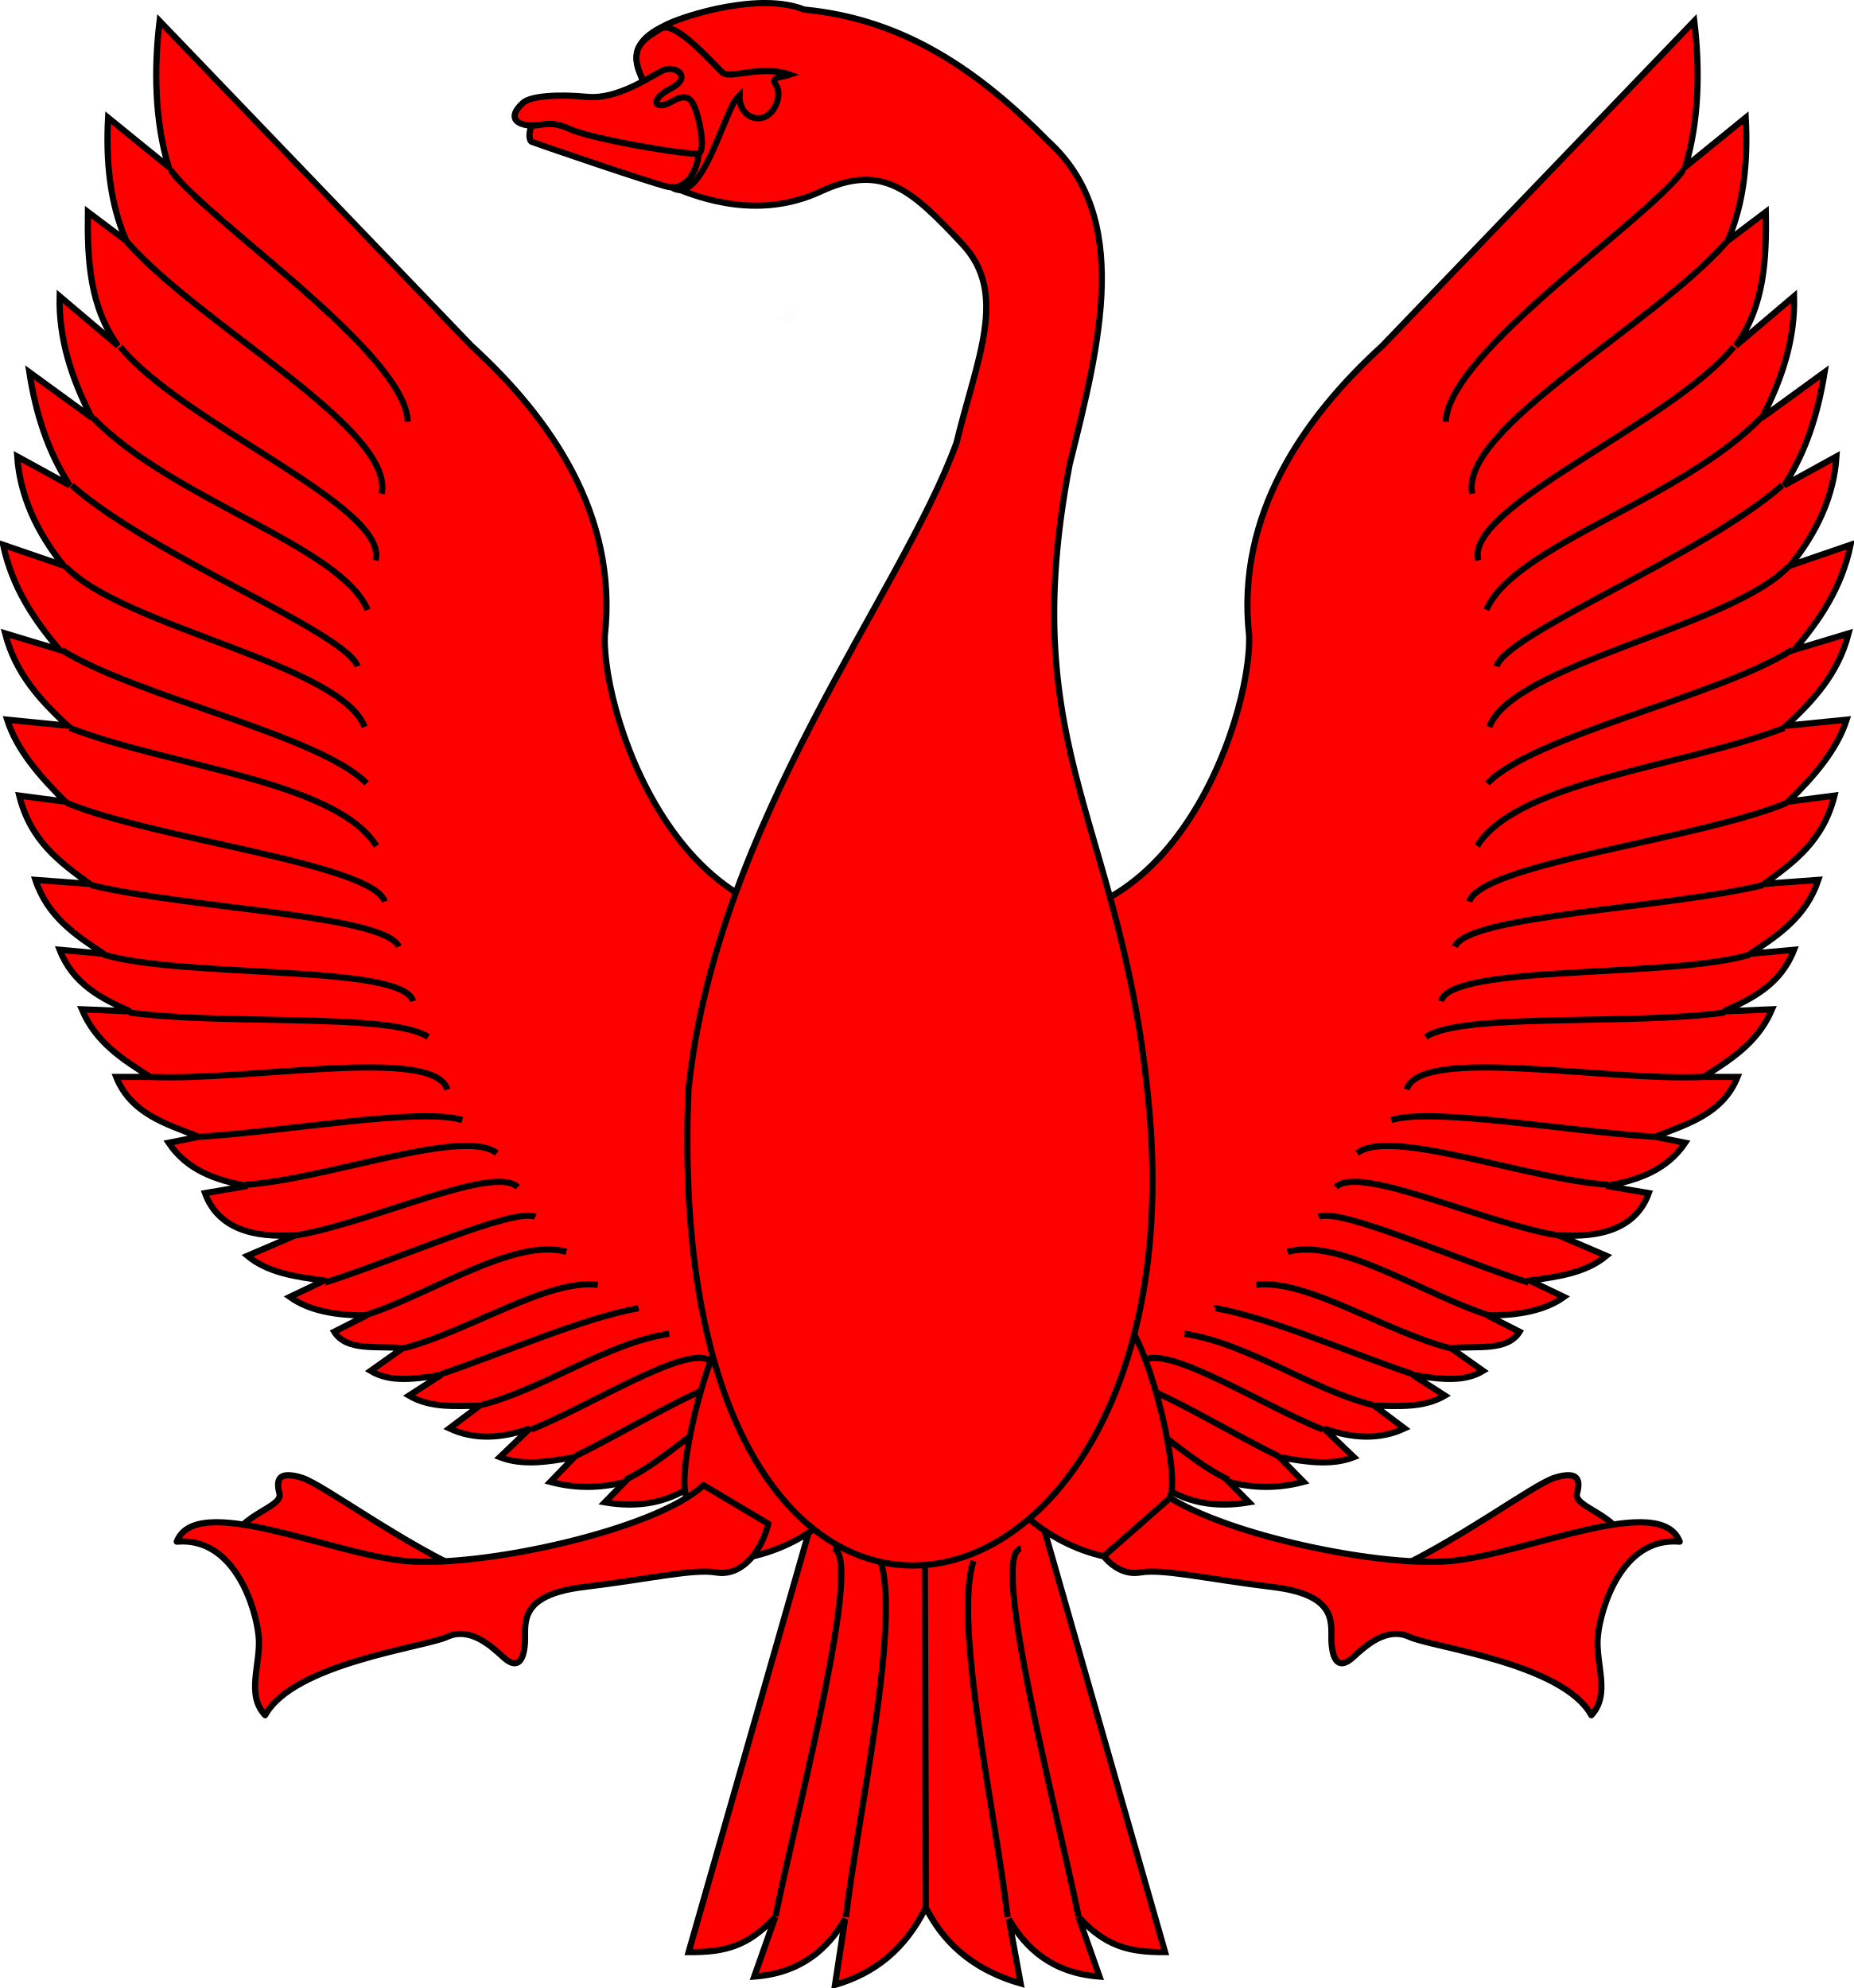
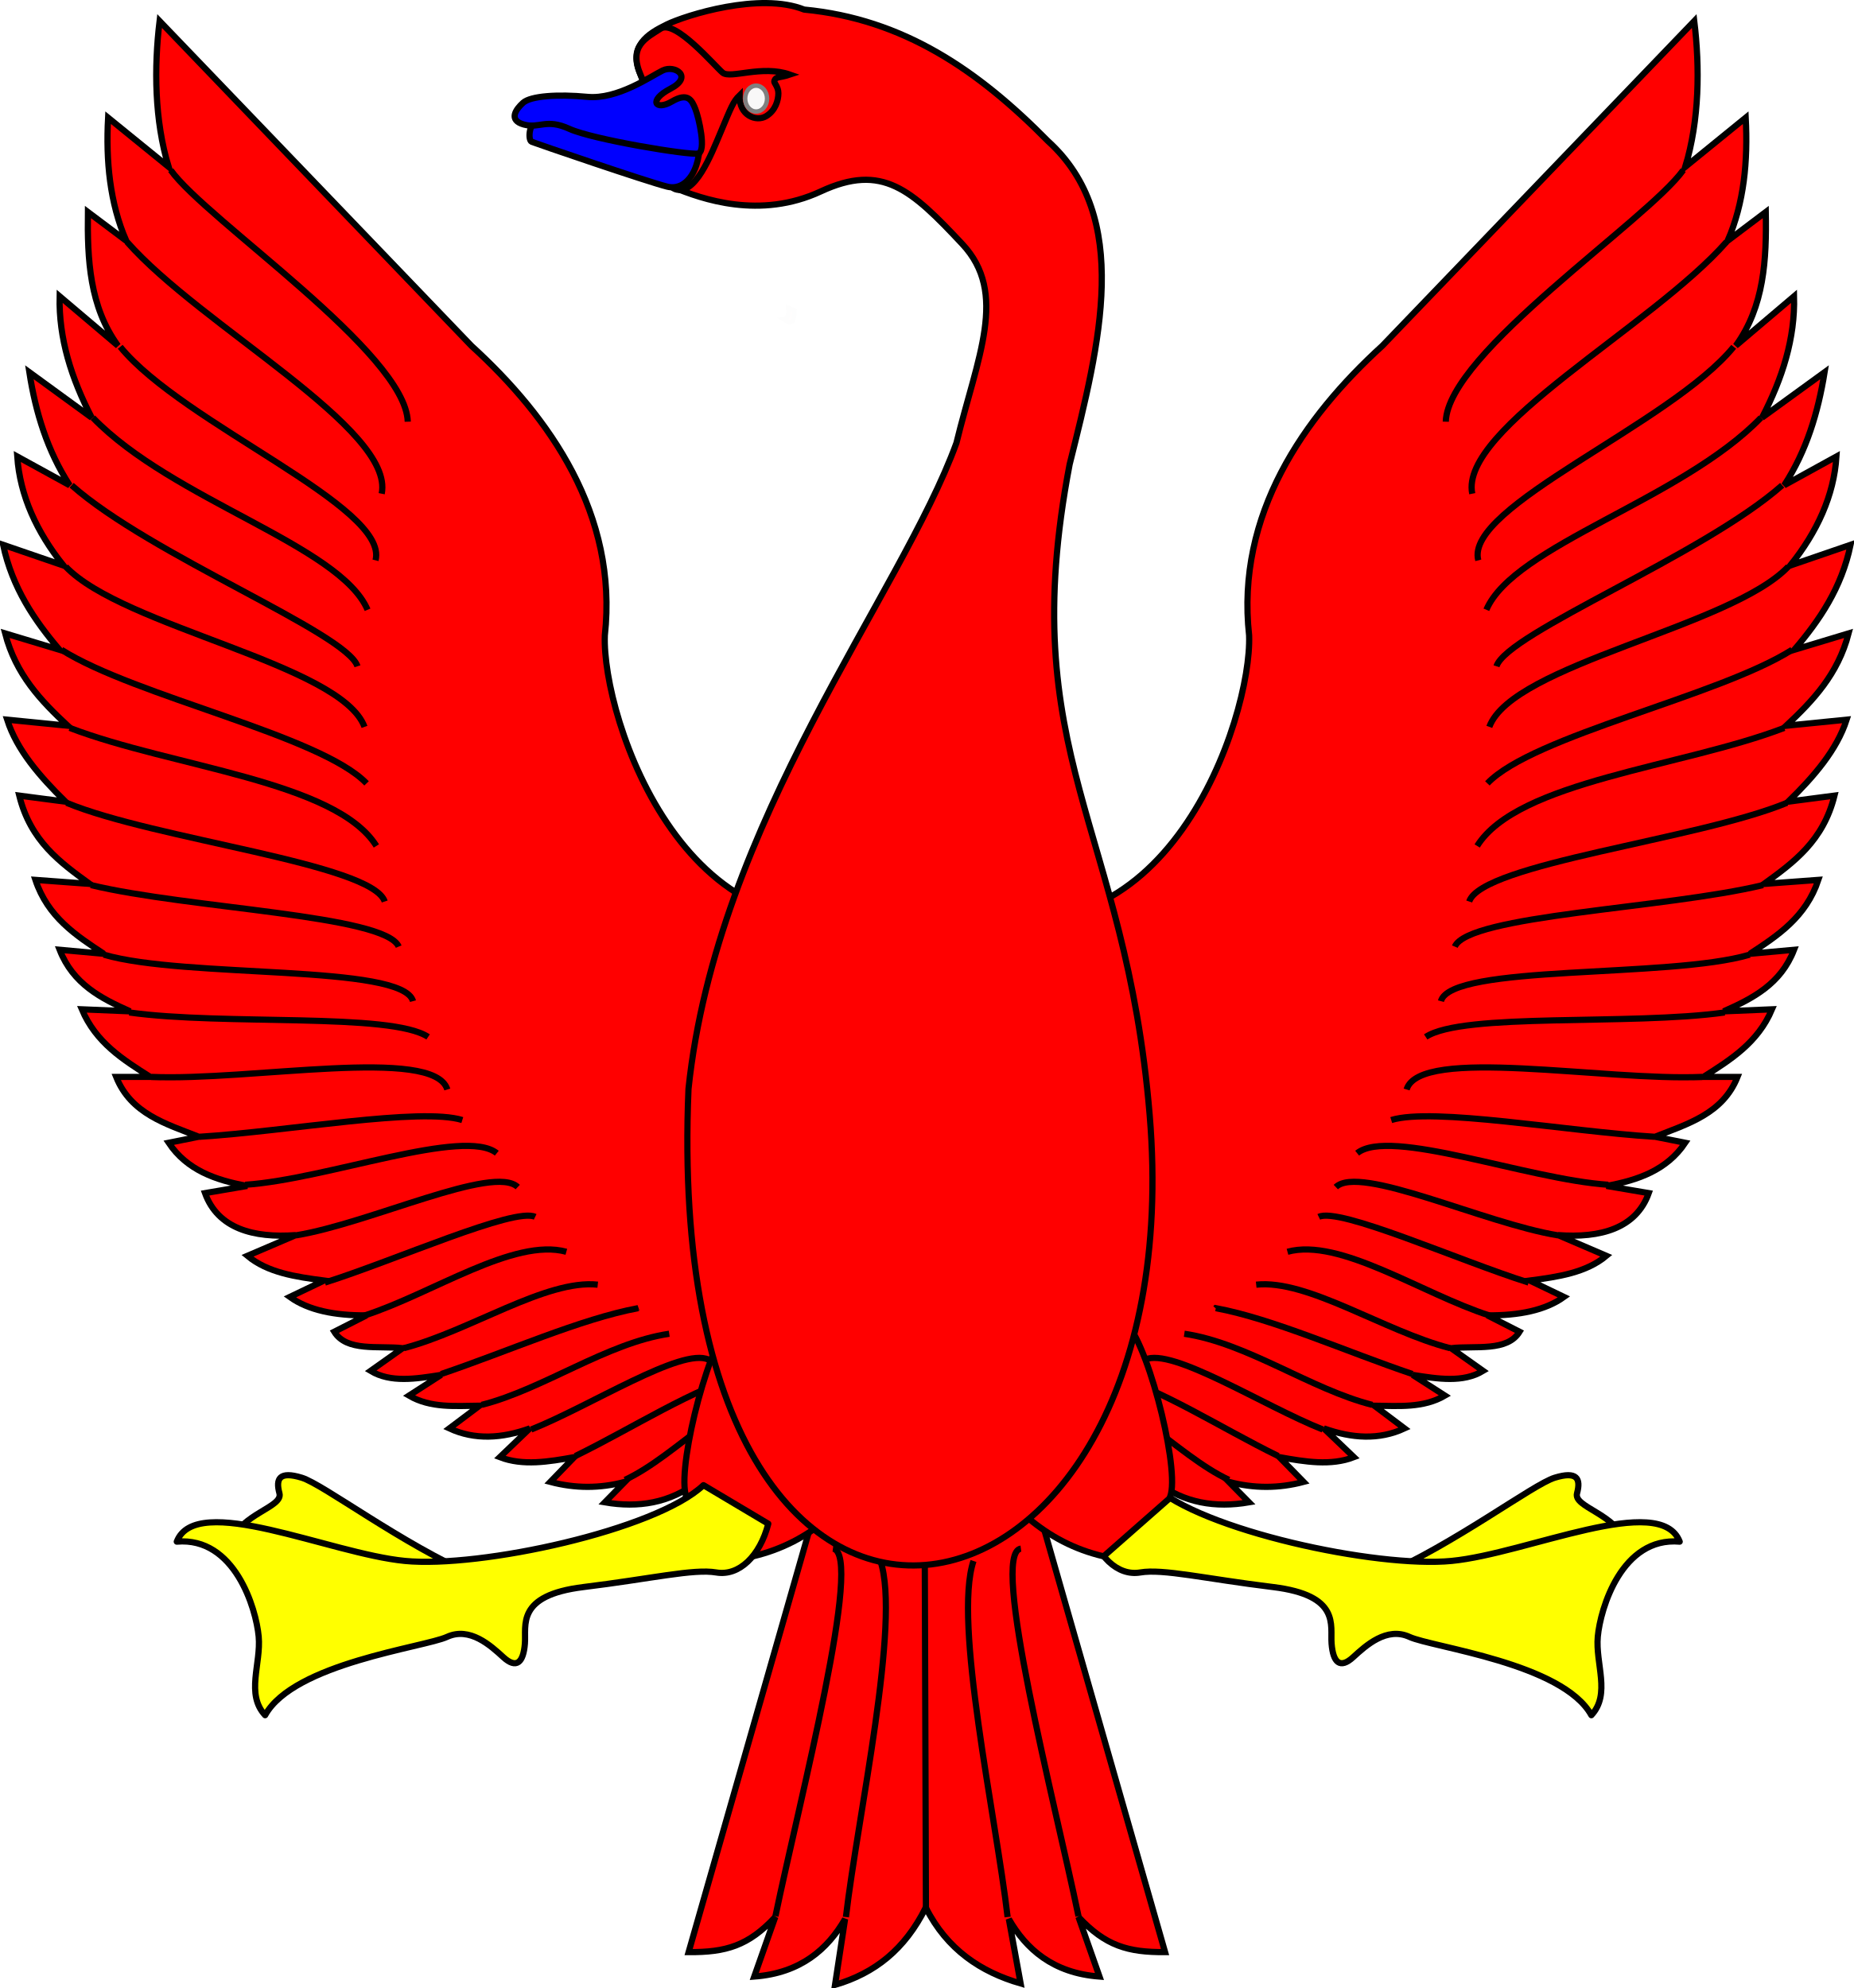
<svg xmlns="http://www.w3.org/2000/svg" version="1.0" height="224.362" width="209.16" id="svg2">
+   <defs id="defs5904" />
  <g style="fill:#ff0000;fill-opacity:1" transform="translate(-265.1048,-17.95675)" id="body">
    <path id="path19141" style="fill:#ff0000;fill-opacity:1;fill-rule:nonzero;stroke:#000000;stroke-width:0.7;stroke-miterlimit:4;stroke-dasharray:none;stroke-opacity:1" d="M 369.549,233.269 C 367.188,237.976 363.832,240.638 359.323,241.969 L 360.458,234.535 C 358.512,237.911 355.467,240.638 350.209,241.028 L 352.58,234.308 C 349.549,237.554 347.025,238.301 342.805,238.268 L 359.377,180.331 C 357.049,187.31 346.844,190.166 340.868,189.128 L 343.808,185.2 C 340.65,187.602 337.125,188.154 333.35,187.505 L 335.611,185.2 C 332.804,185.947 330.008,185.947 327.198,185.2 L 329.901,182.408 C 326.998,182.928 324.116,183.415 321.502,182.408 L 324.893,179.162 C 321.735,180.298 318.68,180.493 315.806,179.162 L 319.216,176.598 C 316.472,176.63 313.697,176.89 311.25,175.462 L 314.878,173.124 C 312.007,173.579 309.186,174.033 306.921,172.67 L 310.54,170.106 C 307.765,169.813 304.236,170.528 302.82,168.255 L 306.457,166.405 C 302.852,166.437 299.886,165.821 297.807,164.327 L 301.672,162.477 C 298.483,162.055 295.326,161.601 293.023,159.686 L 298.483,157.348 C 293.698,157.705 289.681,156.602 288.238,152.609 L 292.996,151.798 C 289.424,151.148 286.201,150.012 284.137,146.928 L 287.542,146.247 C 283.81,144.786 279.879,143.65 278.214,139.495 L 282.056,139.495 C 278.994,137.547 275.926,135.632 274.34,131.866 L 279.791,132.094 C 276.506,130.633 273.344,129.01 271.834,125.147 L 276.825,125.601 C 273.667,123.524 270.496,121.446 269.1,117.259 L 275.23,117.713 C 271.881,115.279 268.549,112.877 267.278,107.748 L 272.487,108.43 C 269.584,105.573 267.018,102.619 265.911,99.178 L 272.742,99.86 C 269.712,97.036 266.894,94.082 265.683,89.44 L 271.817,91.29 C 268.978,87.947 266.502,84.311 265.455,79.442 L 272.263,81.779 C 269.233,77.981 267.357,73.891 267.05,69.476 L 272.965,72.722 C 270.445,68.827 269.123,64.51 268.417,59.965 L 275.453,65.094 C 273.157,60.647 271.721,56.135 271.834,51.396 L 278.42,56.979 C 275.198,52.532 274.954,47.241 275.024,41.884 L 279.345,45.131 C 277.495,40.846 277.039,36.139 277.302,31.237 L 284.129,36.788 C 282.534,31.529 282.477,25.589 283.112,20.33 L 318.291,56.979 C 327.158,65.062 334.855,76.033 333.35,89.667 C 332.995,98.918 342.713,128.523 366.386,120.278 L 372.994,120.278 C 396.661,128.523 406.384,98.918 406.048,89.667 C 404.54,76.033 412.215,65.062 421.085,56.979 L 456.276,20.33 C 456.914,25.589 456.859,31.529 455.26,36.788 L 462.082,31.237 C 462.337,36.139 461.903,40.846 460.045,45.131 L 464.346,41.884 C 464.442,47.241 464.177,52.532 460.956,56.979 L 467.536,51.396 C 467.663,56.135 466.23,60.647 463.918,65.094 L 470.981,59.965 C 470.247,64.51 468.949,68.827 466.424,72.722 L 472.32,69.476 C 472.033,73.891 470.147,77.981 467.108,81.779 L 473.915,79.442 C 472.895,84.311 470.418,87.947 467.563,91.29 L 473.692,89.44 C 472.48,94.082 469.656,97.036 466.652,99.86 L 473.469,99.178 C 472.352,102.619 469.792,105.573 466.88,108.43 L 472.097,107.748 C 470.821,112.877 467.492,115.279 464.146,117.713 L 470.279,117.259 C 468.876,121.446 465.726,123.524 462.551,125.601 L 467.536,125.147 C 466.037,129.01 462.89,130.633 459.589,132.094 L 465.048,131.866 C 463.453,135.632 460.376,137.547 457.311,139.495 L 461.157,139.495 C 459.498,143.65 455.556,144.786 451.843,146.247 L 455.256,146.928 C 453.182,150.012 449.945,151.148 446.375,151.798 L 451.141,152.609 C 449.706,156.602 445.685,157.705 440.907,157.348 L 446.356,159.686 C 444.06,161.601 440.913,162.055 437.717,162.477 L 441.572,164.327 C 439.499,165.821 436.528,166.437 432.932,166.405 L 436.564,168.255 C 435.161,170.528 431.63,169.813 428.831,170.106 L 432.449,172.67 C 430.185,174.033 427.361,173.579 424.502,173.124 L 428.143,175.462 C 425.687,176.89 422.912,176.63 420.174,176.598 L 423.582,179.162 C 420.711,180.493 417.655,180.298 414.478,179.162 L 417.873,182.408 C 415.257,183.415 412.377,182.928 409.465,182.408 L 412.195,185.2 C 409.388,185.947 406.579,185.947 403.77,185.2 L 406.039,187.505 C 402.243,188.154 398.736,187.602 395.567,185.2 L 398.511,189.128 C 392.546,190.166 382.329,187.31 379.998,180.331 L 396.565,238.268 C 392.355,238.301 389.84,237.554 386.796,234.308 L 389.165,241.028 C 383.902,240.638 380.875,237.911 378.936,234.535 L 380.266,241.807 C 375.769,240.508 371.963,237.976 369.58,233.269 L 369.549,233.269 z" />
    <path id="path19139" style="fill:#ff0000;fill-opacity:1;fill-rule:nonzero;stroke:#000000;stroke-width:0.7;stroke-miterlimit:4;stroke-dasharray:none;stroke-opacity:1" d="M 428.239,65.549 C 428.462,57.79 451.007,42.793 455.032,37.156" />
    <path id="path19137" style="fill:#ff0000;fill-opacity:1;fill-rule:nonzero;stroke:#000000;stroke-width:0.7;stroke-miterlimit:4;stroke-dasharray:none;stroke-opacity:1" d="M 459.913,45.26 C 451.587,54.739 429.751,66.36 431.224,73.675" />
    <path id="path19135" style="fill:#ff0000;fill-opacity:1;fill-rule:nonzero;stroke:#000000;stroke-width:0.7;stroke-miterlimit:4;stroke-dasharray:none;stroke-opacity:1" d="M 431.907,81.195 C 430.312,75.125 453.627,65.808 460.728,57.096" />
    <path id="path19133" style="fill:#ff0000;fill-opacity:1;fill-rule:nonzero;stroke:#000000;stroke-width:0.7;stroke-miterlimit:4;stroke-dasharray:none;stroke-opacity:1" d="M 463.804,65.094 C 454.841,74.378 435.926,79.507 432.818,86.775" />
    <path id="path19131" style="fill:#ff0000;fill-opacity:1;fill-rule:nonzero;stroke:#000000;stroke-width:0.7;stroke-miterlimit:4;stroke-dasharray:none;stroke-opacity:1" d="M 466.196,72.722 C 457.297,80.61 435.182,89.375 433.958,93.151" />
    <path id="path19129" style="fill:#ff0000;fill-opacity:1;fill-rule:nonzero;stroke:#000000;stroke-width:0.7;stroke-miterlimit:4;stroke-dasharray:none;stroke-opacity:1" d="M 433.151,99.99 C 435.767,92.913 460.424,88.726 466.88,81.906" />
    <path id="path19127" style="fill:#ff0000;fill-opacity:1;fill-rule:nonzero;stroke:#000000;stroke-width:0.7;stroke-miterlimit:4;stroke-dasharray:none;stroke-opacity:1" d="M 467.313,91.29 C 459.051,96.549 438.087,100.964 432.932,106.368" />
    <path id="path19125" style="fill:#ff0000;fill-opacity:1;fill-rule:nonzero;stroke:#000000;stroke-width:0.7;stroke-miterlimit:4;stroke-dasharray:none;stroke-opacity:1" d="M 431.78,113.429 C 436.373,106.092 454.88,104.534 466.424,100.107" />
    <path id="path19123" style="fill:#ff0000;fill-opacity:1;fill-rule:nonzero;stroke:#000000;stroke-width:0.7;stroke-miterlimit:4;stroke-dasharray:none;stroke-opacity:1" d="M 466.738,108.559 C 456.723,112.714 432.311,115.409 430.882,119.7" />
    <path id="path19121" style="fill:#ff0000;fill-opacity:1;fill-rule:nonzero;stroke:#000000;stroke-width:0.7;stroke-miterlimit:4;stroke-dasharray:none;stroke-opacity:1" d="M 429.26,124.79 C 430.791,121.219 453.013,120.505 464.032,117.845" />
    <path id="path19119" style="fill:#ff0000;fill-opacity:1;fill-rule:nonzero;stroke:#000000;stroke-width:0.7;stroke-miterlimit:4;stroke-dasharray:none;stroke-opacity:1" d="M 462.528,125.699 C 453.437,128.393 428.826,126.738 427.692,130.945" />
    <path id="path19117" style="fill:#ff0000;fill-opacity:1;fill-rule:nonzero;stroke:#000000;stroke-width:0.7;stroke-miterlimit:4;stroke-dasharray:none;stroke-opacity:1" d="M 425.974,134.983 C 430.185,132.191 449.033,133.717 459.703,132.221" />
    <path id="path19115" style="fill:#ff0000;fill-opacity:1;fill-rule:nonzero;stroke:#000000;stroke-width:0.7;stroke-miterlimit:4;stroke-dasharray:none;stroke-opacity:1" d="M 457.169,139.495 C 446.069,139.982 425.302,135.989 423.819,140.915" />
    <path id="path19113" style="fill:#ff0000;fill-opacity:1;fill-rule:nonzero;stroke:#000000;stroke-width:0.7;stroke-miterlimit:4;stroke-dasharray:none;stroke-opacity:1" d="M 422.083,144.364 C 426.804,142.903 441.856,145.63 451.729,146.247 L 451.715,146.248" />
    <path id="path19111" style="fill:#ff0000;fill-opacity:1;fill-rule:nonzero;stroke:#000000;stroke-width:0.7;stroke-miterlimit:4;stroke-dasharray:none;stroke-opacity:1" d="M 446.58,151.668 C 437.361,151.051 421.911,145.143 418.237,148.103" />
    <path id="path19109" style="fill:#ff0000;fill-opacity:1;fill-rule:nonzero;stroke:#000000;stroke-width:0.7;stroke-miterlimit:4;stroke-dasharray:none;stroke-opacity:1" d="M 415.831,151.927 C 418.542,149.33 432.553,156.017 440.907,157.378" />
    <path id="path19107" style="fill:#ff0000;fill-opacity:1;fill-rule:nonzero;stroke:#000000;stroke-width:0.7;stroke-miterlimit:4;stroke-dasharray:none;stroke-opacity:1" d="M 437.585,162.704 C 429.674,160.205 416.22,154.167 413.908,155.291" />
    <path id="path19105" style="fill:#ff0000;fill-opacity:1;fill-rule:nonzero;stroke:#000000;stroke-width:0.7;stroke-miterlimit:4;stroke-dasharray:none;stroke-opacity:1" d="M 410.377,159.231 C 416.278,157.608 425.552,163.97 433.16,166.421" />
    <path id="path19103" style="fill:#ff0000;fill-opacity:1;fill-rule:nonzero;stroke:#000000;stroke-width:0.7;stroke-miterlimit:4;stroke-dasharray:none;stroke-opacity:1" d="M 428.717,170.106 C 421.285,168.19 412.656,162.315 406.845,162.943" />
    <path id="path19101" style="fill:#ff0000;fill-opacity:1;fill-rule:nonzero;stroke:#000000;stroke-width:0.7;stroke-miterlimit:4;stroke-dasharray:none;stroke-opacity:1" d="M 424.475,173.027 C 417.075,170.528 408.757,166.795 402.289,165.593 L 402.275,165.609" />
    <path id="path19099" style="fill:#ff0000;fill-opacity:1;fill-rule:nonzero;stroke:#000000;stroke-width:0.7;stroke-miterlimit:4;stroke-dasharray:none;stroke-opacity:1" d="M 398.734,168.482 C 405.815,169.521 412.997,174.747 419.946,176.507" />
    <path id="path19097" style="fill:#ff0000;fill-opacity:1;fill-rule:nonzero;stroke:#000000;stroke-width:0.7;stroke-miterlimit:4;stroke-dasharray:none;stroke-opacity:1" d="M 394.301,171.404 C 397.331,169.976 407.681,176.63 414.364,179.289" />
    <path id="path19095" style="fill:#ff0000;fill-opacity:1;fill-rule:nonzero;stroke:#000000;stroke-width:0.7;stroke-miterlimit:4;stroke-dasharray:none;stroke-opacity:1" d="M 409.324,182.278 C 402.817,179.097 396.103,174.683 389.872,172.913" />
    <path id="path19093" style="fill:#ff0000;fill-opacity:1;fill-rule:nonzero;stroke:#000000;stroke-width:0.7;stroke-miterlimit:4;stroke-dasharray:none;stroke-opacity:1" d="M 386.327,175.202 C 391.589,174.585 397.837,182.214 403.77,184.97" />
    <path id="path19091" style="fill:#ff0000;fill-opacity:1;fill-rule:nonzero;stroke:#000000;stroke-width:0.7;stroke-miterlimit:4;stroke-dasharray:none;stroke-opacity:1" d="M 385.402,177.766 C 388.846,178.935 392.264,182.538 395.681,185.086" />
    <path id="path19087" style="fill:#ff0000;fill-opacity:1;fill-rule:nonzero;stroke:#000000;stroke-width:0.7;stroke-miterlimit:4;stroke-dasharray:none;stroke-opacity:1" d="M 380.298,192.731 C 376.757,193.185 384.129,221.356 386.796,234.212" />
    <path id="path19085" style="fill:#ff0000;fill-opacity:1;fill-rule:nonzero;stroke:#000000;stroke-width:0.7;stroke-miterlimit:4;stroke-dasharray:none;stroke-opacity:1" d="M 378.799,234.308 C 377.459,222.849 372.639,201.008 374.948,194.128" />
    <path id="path19083" style="fill:#ff0000;fill-opacity:1;fill-rule:nonzero;stroke:#000000;stroke-width:0.7;stroke-miterlimit:4;stroke-dasharray:none;stroke-opacity:1" d="M 369.581,233.269 L 369.453,194.128" />
    <path id="path19081" style="fill:#ff0000;fill-opacity:1;fill-rule:nonzero;stroke:#000000;stroke-width:0.7;stroke-miterlimit:4;stroke-dasharray:none;stroke-opacity:1" d="M 311.114,65.549 C 310.89,57.79 288.39,42.793 284.365,37.156" />
    <path id="path19079" style="fill:#ff0000;fill-opacity:1;fill-rule:nonzero;stroke:#000000;stroke-width:0.7;stroke-miterlimit:4;stroke-dasharray:none;stroke-opacity:1" d="M 279.44,45.26 C 287.765,54.739 309.647,66.36 308.174,73.675" />
    <path id="path19077" style="fill:#ff0000;fill-opacity:1;fill-rule:nonzero;stroke:#000000;stroke-width:0.7;stroke-miterlimit:4;stroke-dasharray:none;stroke-opacity:1" d="M 307.478,81.195 C 309.04,75.125 285.77,65.808 278.669,57.096" />
    <path id="path19075" style="fill:#ff0000;fill-opacity:1;fill-rule:nonzero;stroke:#000000;stroke-width:0.7;stroke-miterlimit:4;stroke-dasharray:none;stroke-opacity:1" d="M 275.581,65.094 C 284.544,74.378 303.472,79.507 306.579,86.775" />
    <path id="path19073" style="fill:#ff0000;fill-opacity:1;fill-rule:nonzero;stroke:#000000;stroke-width:0.7;stroke-miterlimit:4;stroke-dasharray:none;stroke-opacity:1" d="M 273.188,72.722 C 282.056,80.61 304.215,89.375 305.44,93.151" />
    <path id="path19071" style="fill:#ff0000;fill-opacity:1;fill-rule:nonzero;stroke:#000000;stroke-width:0.7;stroke-miterlimit:4;stroke-dasharray:none;stroke-opacity:1" d="M 306.234,99.99 C 303.618,92.913 278.973,88.726 272.518,81.906" />
    <path id="path19069" style="fill:#ff0000;fill-opacity:1;fill-rule:nonzero;stroke:#000000;stroke-width:0.7;stroke-miterlimit:4;stroke-dasharray:none;stroke-opacity:1" d="M 272.04,91.29 C 280.333,96.549 301.311,100.964 306.465,106.368" />
    <path id="path19067" style="fill:#ff0000;fill-opacity:1;fill-rule:nonzero;stroke:#000000;stroke-width:0.7;stroke-miterlimit:4;stroke-dasharray:none;stroke-opacity:1" d="M 307.573,113.429 C 302.98,106.092 284.518,104.534 272.973,100.107" />
    <path id="path19065" style="fill:#ff0000;fill-opacity:1;fill-rule:nonzero;stroke:#000000;stroke-width:0.7;stroke-miterlimit:4;stroke-dasharray:none;stroke-opacity:1" d="M 272.614,108.559 C 282.63,112.714 307.086,115.409 308.516,119.7" />
    <path id="path19063" style="fill:#ff0000;fill-opacity:1;fill-rule:nonzero;stroke:#000000;stroke-width:0.7;stroke-miterlimit:4;stroke-dasharray:none;stroke-opacity:1" d="M 310.093,124.79 C 308.594,121.219 286.384,120.505 275.366,117.845" />
    <path id="path19061" style="fill:#ff0000;fill-opacity:1;fill-rule:nonzero;stroke:#000000;stroke-width:0.7;stroke-miterlimit:4;stroke-dasharray:none;stroke-opacity:1" d="M 276.825,125.699 C 285.947,128.393 310.571,126.738 311.705,130.945" />
    <path id="path19059" style="fill:#ff0000;fill-opacity:1;fill-rule:nonzero;stroke:#000000;stroke-width:0.7;stroke-miterlimit:4;stroke-dasharray:none;stroke-opacity:1" d="M 313.41,134.983 C 309.2,132.191 290.365,133.717 279.695,132.221" />
    <path id="path19057" style="fill:#ff0000;fill-opacity:1;fill-rule:nonzero;stroke:#000000;stroke-width:0.7;stroke-miterlimit:4;stroke-dasharray:none;stroke-opacity:1" d="M 282.183,139.495 C 293.315,139.982 314.095,135.989 315.578,140.915" />
    <path id="path19055" style="fill:#ff0000;fill-opacity:1;fill-rule:nonzero;stroke:#000000;stroke-width:0.7;stroke-miterlimit:4;stroke-dasharray:none;stroke-opacity:1" d="M 317.27,144.364 C 312.581,142.903 297.542,145.63 287.669,146.247 L 287.638,146.248" />
    <path id="path19053" style="fill:#ff0000;fill-opacity:1;fill-rule:nonzero;stroke:#000000;stroke-width:0.7;stroke-miterlimit:4;stroke-dasharray:none;stroke-opacity:1" d="M 292.773,151.668 C 301.991,151.051 317.487,145.143 321.16,148.103" />
    <path id="path19051" style="fill:#ff0000;fill-opacity:1;fill-rule:nonzero;stroke:#000000;stroke-width:0.7;stroke-miterlimit:4;stroke-dasharray:none;stroke-opacity:1" d="M 323.522,151.927 C 320.81,149.33 306.845,156.017 298.491,157.378" />
    <path id="path19049" style="fill:#ff0000;fill-opacity:1;fill-rule:nonzero;stroke:#000000;stroke-width:0.7;stroke-miterlimit:4;stroke-dasharray:none;stroke-opacity:1" d="M 301.768,162.704 C 309.678,160.205 323.177,154.167 325.489,155.291" />
    <path id="path19047" style="fill:#ff0000;fill-opacity:1;fill-rule:nonzero;stroke:#000000;stroke-width:0.7;stroke-miterlimit:4;stroke-dasharray:none;stroke-opacity:1" d="M 329.008,159.231 C 323.107,157.608 313.845,163.97 306.237,166.421" />
    <path id="path19045" style="fill:#ff0000;fill-opacity:1;fill-rule:nonzero;stroke:#000000;stroke-width:0.7;stroke-miterlimit:4;stroke-dasharray:none;stroke-opacity:1" d="M 310.667,170.106 C 318.067,168.19 326.742,162.315 332.552,162.943" />
    <path id="path19043" style="fill:#ff0000;fill-opacity:1;fill-rule:nonzero;stroke:#000000;stroke-width:0.7;stroke-miterlimit:4;stroke-dasharray:none;stroke-opacity:1" d="M 314.878,173.027 C 322.278,170.528 330.64,166.795 337.109,165.593 L 337.078,165.609" />
    <path id="path19041" style="fill:#ff0000;fill-opacity:1;fill-rule:nonzero;stroke:#000000;stroke-width:0.7;stroke-miterlimit:4;stroke-dasharray:none;stroke-opacity:1" d="M 340.618,168.482 C 333.569,169.521 326.401,174.747 319.452,176.507" />
    <path id="path19039" style="fill:#ff0000;fill-opacity:1;fill-rule:nonzero;stroke:#000000;stroke-width:0.7;stroke-miterlimit:4;stroke-dasharray:none;stroke-opacity:1" d="M 345.052,171.404 C 342.054,169.976 331.717,176.63 325.034,179.289" />
    <path id="path19037" style="fill:#ff0000;fill-opacity:1;fill-rule:nonzero;stroke:#000000;stroke-width:0.7;stroke-miterlimit:4;stroke-dasharray:none;stroke-opacity:1" d="M 330.029,182.278 C 336.536,179.097 343.294,174.683 349.526,172.913" />
    <path id="path19035" style="fill:#ff0000;fill-opacity:1;fill-rule:nonzero;stroke:#000000;stroke-width:0.7;stroke-miterlimit:4;stroke-dasharray:none;stroke-opacity:1" d="M 353.026,175.202 C 347.763,174.585 341.56,182.214 335.628,184.97" />
    <path id="path19033" style="fill:#ff0000;fill-opacity:1;fill-rule:nonzero;stroke:#000000;stroke-width:0.7;stroke-miterlimit:4;stroke-dasharray:none;stroke-opacity:1" d="M 353.951,177.766 C 350.538,178.935 347.134,182.538 343.716,185.086" />
    <path id="path19029" style="fill:#ff0000;fill-opacity:1;fill-rule:nonzero;stroke:#000000;stroke-width:0.7;stroke-miterlimit:4;stroke-dasharray:none;stroke-opacity:1" d="M 359.087,192.731 C 362.627,193.185 355.269,221.356 352.602,234.212" />
    <path id="path10124" style="fill:#ff0000;fill-opacity:1;fill-rule:nonzero;stroke:#000000;stroke-width:0.7;stroke-miterlimit:4;stroke-dasharray:none;stroke-opacity:1" d="M 360.554,234.308 C 361.894,222.849 366.759,201.008 364.449,194.128" />
-     <path id="path34582" style="fill:#ff0000;fill-opacity:1;fill-rule:evenodd;stroke:#000000;stroke-width:0.7;stroke-linecap:butt;stroke-linejoin:miter;marker:none;marker-start:none;marker-mid:none;marker-end:none;stroke-miterlimit:4;stroke-dasharray:none;stroke-dashoffset:0;stroke-opacity:1;visibility:visible;display:inline;overflow:visible;enable-background:accumulate" d="M 291.143,192.063 C 292.251,188.772 297.063,188.076 296.635,186.486 C 296.189,184.83 296.633,183.957 299.153,184.729 C 301.59,185.474 310.419,192.189 318.727,195.803 L 291.143,192.063 z" />
    <path id="path34577" style="fill:#ff0000;fill-opacity:1;fill-rule:evenodd;stroke:#000000;stroke-width:0.7;stroke-linecap:butt;stroke-linejoin:miter;stroke-miterlimit:4;stroke-dasharray:none;stroke-opacity:1" d="M 347.433,167.319 C 344.704,170.464 341.229,184.877 342.663,187.103 L 350.053,193.603 C 353.339,192.829 356.107,191.365 358.633,189.234 L 347.433,167.319 z" />
-     <path d="M 448.541,192.063 C 447.433,188.772 442.621,188.076 443.049,186.486 C 443.495,184.83 443.052,183.957 440.532,184.729 C 438.095,185.474 429.265,192.189 420.957,195.803 L 448.541,192.063 z" style="fill:#ff0000;fill-opacity:1;fill-rule:evenodd;stroke:#000000;stroke-width:0.7;stroke-linecap:butt;stroke-linejoin:miter;marker:none;marker-start:none;marker-mid:none;marker-end:none;stroke-miterlimit:4;stroke-dasharray:none;stroke-dashoffset:0;stroke-opacity:1;visibility:visible;display:inline;overflow:visible;enable-background:accumulate" id="path3681" />
-     <g id="legged">
-       <path d="M 351.795,189.925 C 350.86,193.556 348.5,195.86 345.923,195.422 C 343.346,194.984 338.638,196.127 330.944,197.068 C 323.293,198.004 324.494,201.393 324.331,203.45 C 324.162,205.587 323.384,206.35 321.888,204.977 C 320.472,203.677 318.108,201.516 315.545,202.694 C 312.982,203.872 298.253,205.659 295.02,211.531 C 292.803,209.155 294.578,205.735 294.293,202.65 C 294,199.49 291.593,191.377 285.051,191.944 C 287.231,186.285 302.243,193.279 310.773,194.118 C 319.277,194.956 339.122,190.64 344.48,185.57 L 351.795,189.925 z" style="fill:#ff0000;fill-opacity:1;fill-rule:evenodd;stroke:#000000;stroke-width:0.7;stroke-linecap:butt;stroke-linejoin:round;marker:none;marker-start:none;marker-mid:none;marker-end:none;stroke-miterlimit:4;stroke-dasharray:none;stroke-dashoffset:0;stroke-opacity:1;visibility:visible;display:inline;overflow:visible;enable-background:accumulate" id="path34579" />
-       <path id="path3683" style="fill:#ff0000;fill-opacity:1;fill-rule:evenodd;stroke:#000000;stroke-width:0.7;stroke-linecap:butt;stroke-linejoin:round;marker:none;marker-start:none;marker-mid:none;marker-end:none;stroke-miterlimit:4;stroke-dasharray:none;stroke-dashoffset:0;stroke-opacity:1;visibility:visible;display:inline;overflow:visible;enable-background:accumulate" d="M 387.889,189.925 C 388.824,193.556 391.184,195.86 393.761,195.422 C 396.338,194.984 401.046,196.127 408.74,197.068 C 416.391,198.004 415.19,201.393 415.353,203.45 C 415.522,205.587 416.3,206.35 417.796,204.977 C 419.212,203.677 421.576,201.516 424.139,202.694 C 426.702,203.872 441.431,205.659 444.665,211.531 C 446.882,209.155 445.106,205.735 445.392,202.65 C 445.684,199.49 448.091,191.377 454.633,191.944 C 452.453,186.285 437.441,193.279 428.911,194.118 C 420.407,194.956 400.562,190.64 395.205,185.57 L 387.889,189.925 z" />
+     <g id="legged-2" style="fill:#ffff00">
+       <path id="path34582" style="fill:#ffff00;fill-opacity:1;fill-rule:evenodd;stroke:#000000;stroke-width:0.7;stroke-linecap:butt;stroke-linejoin:miter;marker:none;marker-start:none;marker-mid:none;marker-end:none;stroke-miterlimit:4;stroke-dasharray:none;stroke-dashoffset:0;stroke-opacity:1;visibility:visible;display:inline;overflow:visible;enable-background:accumulate" d="M 291.143,192.063 C 292.251,188.772 297.063,188.076 296.635,186.486 C 296.189,184.83 296.633,183.957 299.153,184.729 C 301.59,185.474 310.419,192.189 318.727,195.803 L 291.143,192.063 z" />
+       <path d="M 448.541,192.063 C 447.433,188.772 442.621,188.076 443.049,186.486 C 443.495,184.83 443.052,183.957 440.532,184.729 C 438.095,185.474 429.265,192.189 420.957,195.803 L 448.541,192.063 z" style="fill:#ffff00;fill-opacity:1;fill-rule:evenodd;stroke:#000000;stroke-width:0.7;stroke-linecap:butt;stroke-linejoin:miter;marker:none;marker-start:none;marker-mid:none;marker-end:none;stroke-miterlimit:4;stroke-dasharray:none;stroke-dashoffset:0;stroke-opacity:1;visibility:visible;display:inline;overflow:visible;enable-background:accumulate" id="path3681" />
+     </g>
+     <g id="legged" style="fill:#ffff00">
+       <path d="M 351.795,189.925 C 350.86,193.556 348.5,195.86 345.923,195.422 C 343.346,194.984 338.638,196.127 330.944,197.068 C 323.293,198.004 324.494,201.393 324.331,203.45 C 324.162,205.587 323.384,206.35 321.888,204.977 C 320.472,203.677 318.108,201.516 315.545,202.694 C 312.982,203.872 298.253,205.659 295.02,211.531 C 292.803,209.155 294.578,205.735 294.293,202.65 C 294,199.49 291.593,191.377 285.051,191.944 C 287.231,186.285 302.243,193.279 310.773,194.118 C 319.277,194.956 339.122,190.64 344.48,185.57 L 351.795,189.925 z" style="fill:#ffff00;fill-opacity:1;fill-rule:evenodd;stroke:#000000;stroke-width:0.7;stroke-linecap:butt;stroke-linejoin:round;marker:none;marker-start:none;marker-mid:none;marker-end:none;stroke-miterlimit:4;stroke-dasharray:none;stroke-dashoffset:0;stroke-opacity:1;visibility:visible;display:inline;overflow:visible;enable-background:accumulate" id="path34579" />
+       <path id="path3683" style="fill:#ffff00;fill-opacity:1;fill-rule:evenodd;stroke:#000000;stroke-width:0.7;stroke-linecap:butt;stroke-linejoin:round;marker:none;marker-start:none;marker-mid:none;marker-end:none;stroke-miterlimit:4;stroke-dasharray:none;stroke-dashoffset:0;stroke-opacity:1;visibility:visible;display:inline;overflow:visible;enable-background:accumulate" d="M 387.889,189.925 C 388.824,193.556 391.184,195.86 393.761,195.422 C 396.338,194.984 401.046,196.127 408.74,197.068 C 416.391,198.004 415.19,201.393 415.353,203.45 C 415.522,205.587 416.3,206.35 417.796,204.977 C 419.212,203.677 421.576,201.516 424.139,202.694 C 426.702,203.872 441.431,205.659 444.665,211.531 C 446.882,209.155 445.106,205.735 445.392,202.65 C 445.684,199.49 448.091,191.377 454.633,191.944 C 452.453,186.285 437.441,193.279 428.911,194.118 C 420.407,194.956 400.562,190.64 395.205,185.57 L 387.889,189.925 z" />
    </g>
    <path d="M 392.251,167.319 C 394.98,170.464 398.456,184.877 397.021,187.103 L 389.631,193.603 C 386.346,192.829 383.577,191.365 381.051,189.234 L 392.251,167.319 z" style="fill:#ff0000;fill-opacity:1;fill-rule:evenodd;stroke:#000000;stroke-width:0.7;stroke-linecap:butt;stroke-linejoin:miter;stroke-miterlimit:4;stroke-dasharray:none;stroke-opacity:1" id="path3685" />
    <path id="path33594" style="fill:#ff0000;fill-opacity:1;fill-rule:evenodd;stroke:#000000;stroke-width:0.7;stroke-linecap:round;stroke-linejoin:round;stroke-miterlimit:4;stroke-dasharray:none;stroke-opacity:1" d="M 385.798,70.355 C 389.24,56.599 392.823,42.472 383.348,33.877 C 375.466,25.879 367.039,20.107 355.837,19.037 C 350.848,17.034 342.481,19.677 340.346,20.718 C 338.155,21.786 335.97,23.163 337.398,26.435 C 338.857,29.778 337.83,37.755 341.064,39.087 C 344.299,40.419 350.836,42.759 357.72,39.558 C 364.666,36.328 367.93,39.359 373.673,45.483 C 378.911,51.067 375.38,58.264 373.025,67.946 C 366.759,85.173 345.974,110.613 342.791,140.844 C 339.544,218.182 400.028,205.803 394.826,143.785 C 392.09,110.948 379.489,103.309 385.798,70.355 z" />
    <path id="path35572" style="fill:#ff0000;fill-opacity:1;fill-rule:evenodd;stroke:#000000;stroke-width:0.7;stroke-linecap:butt;stroke-linejoin:miter;stroke-miterlimit:4;stroke-dasharray:none;stroke-opacity:1" d="M 341.288,39.302 C 343.502,40.091 345.283,35.579 346.431,32.848 C 347.579,30.117 347.821,29.428 348.55,28.718 C 348.487,31.014 350.442,31.727 351.542,31.074 C 352.613,30.439 352.934,29.254 352.933,28.483 C 352.932,27.713 352.399,27.321 352.474,27.095 C 352.656,26.548 352.989,26.788 354.229,26.374 C 351.076,25.261 347.52,26.886 346.65,26.163 C 345.772,25.434 341.299,20.131 339.666,21.179 C 338.003,22.246 335.97,23.163 337.398,26.435 C 338.857,29.778 339.075,38.514 341.288,39.302 z" />
    <g id="layer1" transform="matrix(5.2017908e-2,-4.7210712e-2,4.7259069e-2,5.2071191e-2,291.8872,16.69832)" style="fill:#ff0000;fill-opacity:1;stroke:#000000;stroke-width:7.114;stroke-miterlimit:4;stroke-dasharray:none;stroke-opacity:1">
      <g transform="translate(-184.0796,-27.47072)" style="opacity:1;fill:#ff0000;fill-opacity:1;stroke:#000000;stroke-width:7.114;stroke-miterlimit:4;stroke-dasharray:none;stroke-opacity:1" id="g2277">
        <g transform="matrix(0.999988,-4.798284e-3,4.798284e-3,0.999988,232.9667,9.002819)" id="g2294" style="fill:#ff0000;fill-opacity:1;stroke:#000000;stroke-width:7.114;stroke-miterlimit:4;stroke-dasharray:none;stroke-opacity:1">
          <path d="M 257.182,992.874 C 256.372,993.942 255.391,994.909 254.472,995.895 C 253.277,997.437 251.835,998.739 250.422,1000.07 C 248.98,1001.091 247.428,1001.945 245.911,1002.849 C 244.684,1004.044 243.87,1003.219 242.62,1003.192 C 241.458,1002.542 240.436,1001.681 239.374,1000.886 L 242.366,1010.865 C 243.513,1011.675 244.588,1012.619 245.923,1013.115 C 247.467,1013.11 248.672,1013.58 250.037,1012.355 C 251.6,1011.401 253.193,1010.498 254.699,1009.456 C 256.153,1008.107 257.651,1006.801 258.855,1005.207 C 259.808,1004.264 260.71,1003.268 261.813,1002.496 L 257.182,992.874 z" style="opacity:0.01;fill:#ff0000;fill-opacity:1;stroke:#000000;stroke-width:7.114;stroke-miterlimit:4;stroke-dasharray:none;stroke-opacity:1;display:inline" id="path1952" />
          <g transform="matrix(-0.795463,-0.606002,-0.606002,0.795463,811.8474,412.0752)" style="fill:#ff0000;fill-opacity:1;stroke:#000000;stroke-width:7.114;stroke-miterlimit:4;stroke-dasharray:none;stroke-opacity:1" id="g7438" />
          <g transform="matrix(-0.795463,-0.606002,-0.606002,0.795463,742.6738,519.8756)" style="fill:#ff0000;fill-opacity:1;stroke:#000000;stroke-width:7.114;stroke-miterlimit:4;stroke-dasharray:none;stroke-opacity:1;display:inline" id="g7442">
            <g transform="matrix(-3.191847e-2,-0.99949,0.99949,-3.191847e-2,-545.3843,867.0029)" style="fill:#ff0000;fill-opacity:1;stroke:#000000;stroke-width:7.114;stroke-miterlimit:4;stroke-dasharray:none;stroke-opacity:1" id="g7454" />
          </g>
          <g transform="matrix(0.779176,0.626804,0.626804,-0.779176,-458.3038,1366.039)" style="fill:#ff0000;fill-opacity:1;stroke:#000000;stroke-width:7.114;stroke-miterlimit:4;stroke-dasharray:none;stroke-opacity:1;display:inline" id="g7448" />
        </g>
      </g>
    </g>
-     <g id="beaked">
-       <path d="M 343.959,32.59 C 344.508,36.805 342.659,39.584 340.394,39.022 C 338.13,38.459 325.552,34.145 325.095,33.956 C 324.638,33.768 324.773,31.537 325.975,31.603" style="fill:#ff0000;fill-opacity:1;fill-rule:evenodd;stroke:#000000;stroke-width:0.7;stroke-linecap:butt;stroke-linejoin:round;marker:none;marker-start:none;marker-mid:none;marker-end:none;stroke-miterlimit:4;stroke-dasharray:none;stroke-dashoffset:0;stroke-opacity:1;visibility:visible;display:inline;overflow:visible;enable-background:accumulate" id="path34599" />
-       <path d="M 339.879,25.909 C 338.552,26.554 334.779,29.216 331.372,28.888 C 328.023,28.566 324.978,28.79 324.13,29.552 C 323.281,30.313 322.453,31.532 324.217,32.011 C 325.981,32.491 326.726,31.295 329.35,32.499 C 331.975,33.703 342.882,35.5 343.862,35.286 C 344.841,35.072 343.957,31.24 343.564,30.256 C 343.185,29.309 342.765,28.325 340.903,29.42 C 339.084,30.49 338.191,29.303 340.758,27.966 C 343.372,26.606 341.244,25.245 339.879,25.909 z" style="fill:#ff0000;fill-opacity:1;fill-rule:evenodd;stroke:#000000;stroke-width:0.7;stroke-linecap:butt;stroke-linejoin:round;marker:none;marker-start:none;marker-mid:none;marker-end:none;stroke-miterlimit:4;stroke-dasharray:none;stroke-dashoffset:0;stroke-opacity:1;visibility:visible;display:inline;overflow:visible;enable-background:accumulate" id="path34601" />
+     <g id="beaked" style="fill:#0000ff">
+       <path d="M 343.959,32.59 C 344.508,36.805 342.659,39.584 340.394,39.022 C 338.13,38.459 325.552,34.145 325.095,33.956 C 324.638,33.768 324.773,31.537 325.975,31.603" style="fill:#0000ff;fill-opacity:1;fill-rule:evenodd;stroke:#000000;stroke-width:0.7;stroke-linecap:butt;stroke-linejoin:round;marker:none;marker-start:none;marker-mid:none;marker-end:none;stroke-miterlimit:4;stroke-dasharray:none;stroke-dashoffset:0;stroke-opacity:1;visibility:visible;display:inline;overflow:visible;enable-background:accumulate" id="path34599" />
+       <path d="M 339.879,25.909 C 338.552,26.554 334.779,29.216 331.372,28.888 C 328.023,28.566 324.978,28.79 324.13,29.552 C 323.281,30.313 322.453,31.532 324.217,32.011 C 325.981,32.491 326.726,31.295 329.35,32.499 C 331.975,33.703 342.882,35.5 343.862,35.286 C 344.841,35.072 343.957,31.24 343.564,30.256 C 343.185,29.309 342.765,28.325 340.903,29.42 C 339.084,30.49 338.191,29.303 340.758,27.966 C 343.372,26.606 341.244,25.245 339.879,25.909 z" style="fill:#0000ff;fill-opacity:1;fill-rule:evenodd;stroke:#000000;stroke-width:0.7;stroke-linecap:butt;stroke-linejoin:round;marker:none;marker-start:none;marker-mid:none;marker-end:none;stroke-miterlimit:4;stroke-dasharray:none;stroke-dashoffset:0;stroke-opacity:1;visibility:visible;display:inline;overflow:visible;enable-background:accumulate" id="path34601" />
    </g>
+     <path id="path5962" style="fill:#f9f9f9;fill-opacity:0.994;stroke:#808080;stroke-width:0.5" d="m 351.657,29.085 a 1.236,1.461 0 0 1 -1.236,1.461 1.236,1.461 0 0 1 -1.236,-1.461 1.236,1.461 0 0 1 1.236,-1.461 1.236,1.461 0 0 1 1.236,1.461 z" />
  </g>
</svg>
